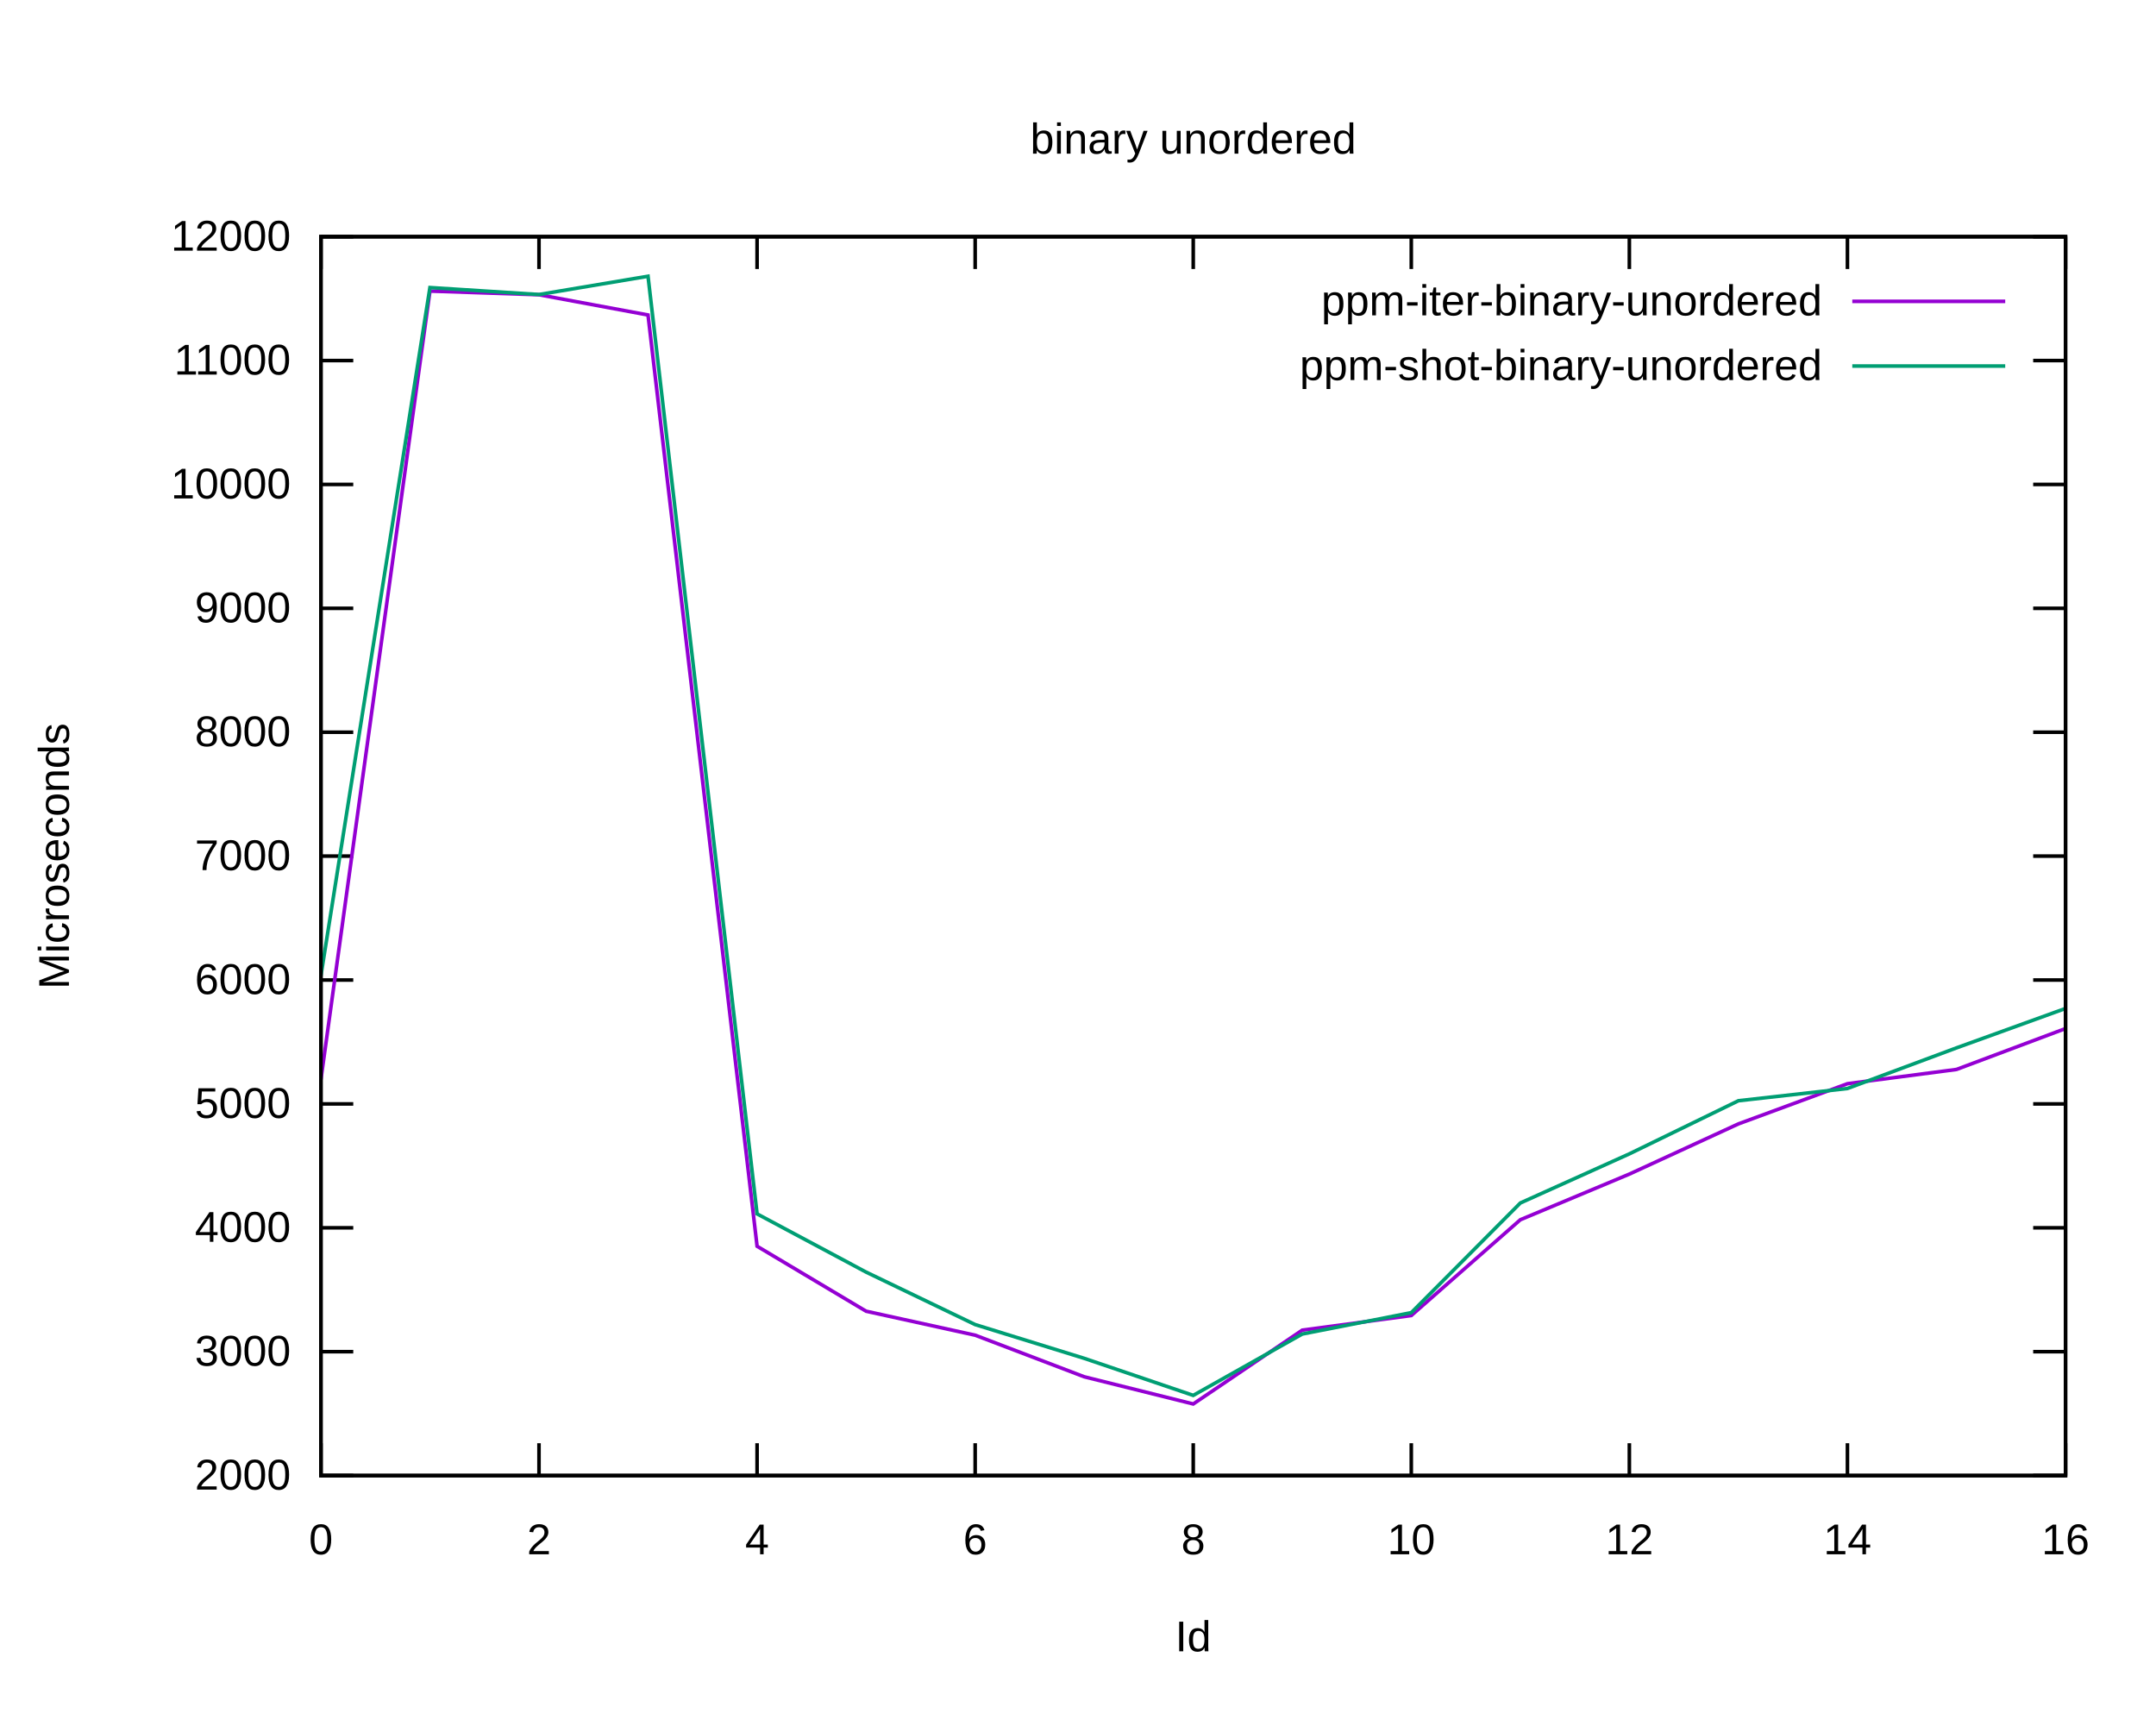
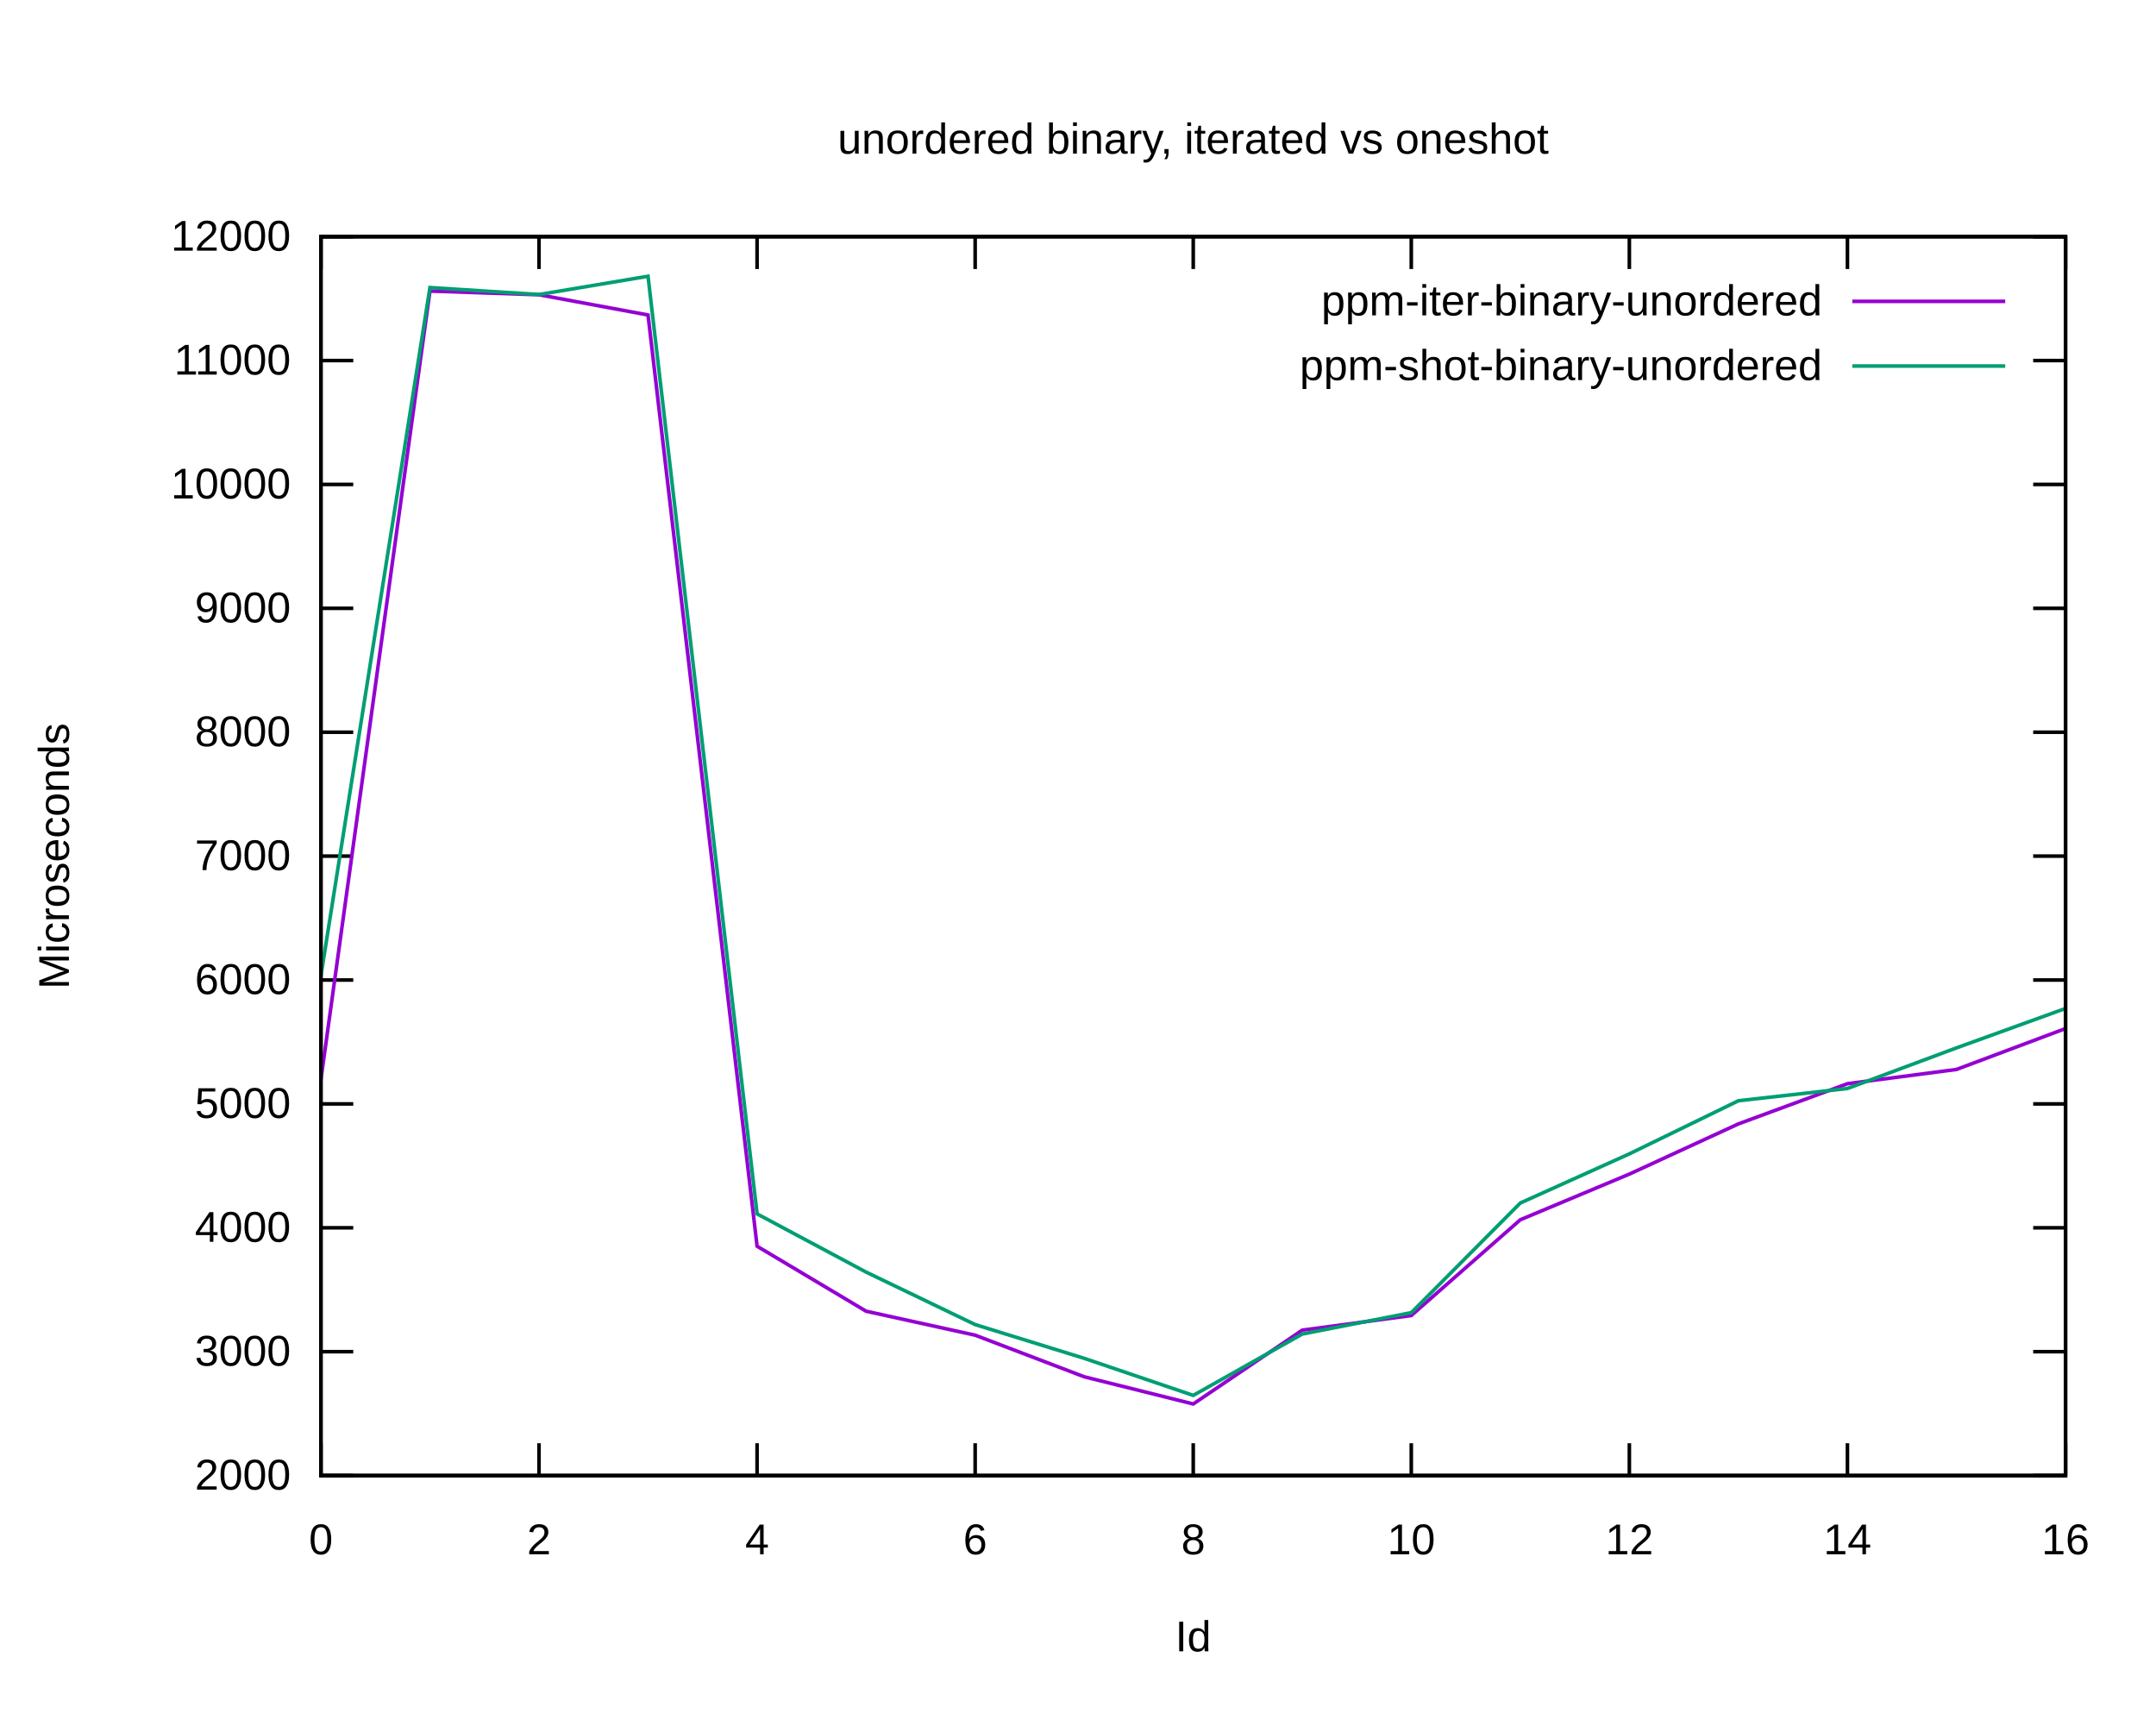
<svg xmlns="http://www.w3.org/2000/svg" xmlns:xlink="http://www.w3.org/1999/xlink" viewBox="0 0 600 480">
  <g id="gnuplot_canvas">
    <rect x="0" y="0" width="600" height="480" fill="none" />
    <defs>
      <circle id="gpDot" r="0.5" stroke-width="0.5" stroke="currentColor" />
      <path id="gpPt0" stroke-width="0.222" stroke="currentColor" d="M-1,0 h2 M0,-1 v2" />
      <path id="gpPt1" stroke-width="0.222" stroke="currentColor" d="M-1,-1 L1,1 M1,-1 L-1,1" />
      <path id="gpPt2" stroke-width="0.222" stroke="currentColor" d="M-1,0 L1,0 M0,-1 L0,1 M-1,-1 L1,1 M-1,1 L1,-1" />
      <rect id="gpPt3" stroke-width="0.222" stroke="currentColor" x="-1" y="-1" width="2" height="2" />
      <rect id="gpPt4" stroke-width="0.222" stroke="currentColor" fill="currentColor" x="-1" y="-1" width="2" height="2" />
      <circle id="gpPt5" stroke-width="0.222" stroke="currentColor" cx="0" cy="0" r="1" />
      <use xlink:href="#gpPt5" id="gpPt6" fill="currentColor" stroke="none" />
      <path id="gpPt7" stroke-width="0.222" stroke="currentColor" d="M0,-1.33 L-1.33,0.67 L1.33,0.67 z" />
      <use xlink:href="#gpPt7" id="gpPt8" fill="currentColor" stroke="none" />
      <use xlink:href="#gpPt7" id="gpPt9" stroke="currentColor" transform="rotate(180)" />
      <use xlink:href="#gpPt9" id="gpPt10" fill="currentColor" stroke="none" />
      <use xlink:href="#gpPt3" id="gpPt11" stroke="currentColor" transform="rotate(45)" />
      <use xlink:href="#gpPt11" id="gpPt12" fill="currentColor" stroke="none" />
      <path id="gpPt13" stroke-width="0.222" stroke="currentColor" d="M0,1.330 L1.265,0.411 L0.782,-1.067 L-0.782,-1.076 L-1.265,0.411 z" />
      <use xlink:href="#gpPt13" id="gpPt14" fill="currentColor" stroke="none" />
      <filter id="textbox" filterUnits="objectBoundingBox" x="0" y="0" height="1" width="1">
        <feFlood flood-color="white" flood-opacity="1" result="bgnd" />
        <feComposite in="SourceGraphic" in2="bgnd" operator="atop" />
      </filter>
      <filter id="greybox" filterUnits="objectBoundingBox" x="0" y="0" height="1" width="1">
        <feFlood flood-color="lightgrey" flood-opacity="1" result="grey" />
        <feComposite in="SourceGraphic" in2="grey" operator="atop" />
      </filter>
    </defs>
-     <g fill="none" color="white" stroke="black" stroke-width="1.00" stroke-linecap="butt" stroke-linejoin="miter">
+     <g fill="none" color="white" stroke="currentColor" stroke-width="1.00" stroke-linecap="butt" stroke-linejoin="miter">
</g>
    <g fill="none" color="black" stroke="currentColor" stroke-width="1.00" stroke-linecap="butt" stroke-linejoin="miter">
      <path stroke="black" d="M89.31,410.56 L98.31,410.56 M574.82,410.56 L565.82,410.56  " />
      <g transform="translate(80.92,414.46)" stroke="none" fill="black" font-family="Arial" font-size="12.00" text-anchor="end">
        <text>
          <tspan font-family="Arial"> 2000</tspan>
        </text>
      </g>
    </g>
    <g fill="none" color="black" stroke="currentColor" stroke-width="1.00" stroke-linecap="butt" stroke-linejoin="miter">
      <path stroke="black" d="M89.31,376.09 L98.31,376.09 M574.82,376.09 L565.82,376.09  " />
      <g transform="translate(80.92,379.99)" stroke="none" fill="black" font-family="Arial" font-size="12.00" text-anchor="end">
        <text>
          <tspan font-family="Arial"> 3000</tspan>
        </text>
      </g>
    </g>
    <g fill="none" color="black" stroke="currentColor" stroke-width="1.00" stroke-linecap="butt" stroke-linejoin="miter">
      <path stroke="black" d="M89.31,341.62 L98.31,341.62 M574.82,341.62 L565.82,341.62  " />
      <g transform="translate(80.92,345.52)" stroke="none" fill="black" font-family="Arial" font-size="12.00" text-anchor="end">
        <text>
          <tspan font-family="Arial"> 4000</tspan>
        </text>
      </g>
    </g>
    <g fill="none" color="black" stroke="currentColor" stroke-width="1.00" stroke-linecap="butt" stroke-linejoin="miter">
      <path stroke="black" d="M89.31,307.15 L98.31,307.15 M574.82,307.15 L565.82,307.15  " />
      <g transform="translate(80.92,311.05)" stroke="none" fill="black" font-family="Arial" font-size="12.00" text-anchor="end">
        <text>
          <tspan font-family="Arial"> 5000</tspan>
        </text>
      </g>
    </g>
    <g fill="none" color="black" stroke="currentColor" stroke-width="1.00" stroke-linecap="butt" stroke-linejoin="miter">
      <path stroke="black" d="M89.31,272.68 L98.31,272.68 M574.82,272.68 L565.82,272.68  " />
      <g transform="translate(80.92,276.58)" stroke="none" fill="black" font-family="Arial" font-size="12.00" text-anchor="end">
        <text>
          <tspan font-family="Arial"> 6000</tspan>
        </text>
      </g>
    </g>
    <g fill="none" color="black" stroke="currentColor" stroke-width="1.00" stroke-linecap="butt" stroke-linejoin="miter">
      <path stroke="black" d="M89.31,238.20 L98.31,238.20 M574.82,238.20 L565.82,238.20  " />
      <g transform="translate(80.92,242.10)" stroke="none" fill="black" font-family="Arial" font-size="12.00" text-anchor="end">
        <text>
          <tspan font-family="Arial"> 7000</tspan>
        </text>
      </g>
    </g>
    <g fill="none" color="black" stroke="currentColor" stroke-width="1.00" stroke-linecap="butt" stroke-linejoin="miter">
      <path stroke="black" d="M89.31,203.73 L98.31,203.73 M574.82,203.73 L565.82,203.73  " />
      <g transform="translate(80.92,207.63)" stroke="none" fill="black" font-family="Arial" font-size="12.00" text-anchor="end">
        <text>
          <tspan font-family="Arial"> 8000</tspan>
        </text>
      </g>
    </g>
    <g fill="none" color="black" stroke="currentColor" stroke-width="1.00" stroke-linecap="butt" stroke-linejoin="miter">
      <path stroke="black" d="M89.31,169.26 L98.31,169.26 M574.82,169.26 L565.82,169.26  " />
      <g transform="translate(80.92,173.16)" stroke="none" fill="black" font-family="Arial" font-size="12.00" text-anchor="end">
        <text>
          <tspan font-family="Arial"> 9000</tspan>
        </text>
      </g>
    </g>
    <g fill="none" color="black" stroke="currentColor" stroke-width="1.00" stroke-linecap="butt" stroke-linejoin="miter">
      <path stroke="black" d="M89.31,134.79 L98.31,134.79 M574.82,134.79 L565.82,134.79  " />
      <g transform="translate(80.92,138.69)" stroke="none" fill="black" font-family="Arial" font-size="12.00" text-anchor="end">
        <text>
          <tspan font-family="Arial"> 10000</tspan>
        </text>
      </g>
    </g>
    <g fill="none" color="black" stroke="currentColor" stroke-width="1.00" stroke-linecap="butt" stroke-linejoin="miter">
      <path stroke="black" d="M89.31,100.32 L98.31,100.32 M574.82,100.32 L565.82,100.32  " />
      <g transform="translate(80.92,104.22)" stroke="none" fill="black" font-family="Arial" font-size="12.00" text-anchor="end">
        <text>
          <tspan font-family="Arial"> 11000</tspan>
        </text>
      </g>
    </g>
    <g fill="none" color="black" stroke="currentColor" stroke-width="1.00" stroke-linecap="butt" stroke-linejoin="miter">
      <path stroke="black" d="M89.31,65.85 L98.31,65.85 M574.82,65.85 L565.82,65.85  " />
      <g transform="translate(80.92,69.75)" stroke="none" fill="black" font-family="Arial" font-size="12.00" text-anchor="end">
        <text>
          <tspan font-family="Arial"> 12000</tspan>
        </text>
      </g>
    </g>
    <g fill="none" color="black" stroke="currentColor" stroke-width="1.00" stroke-linecap="butt" stroke-linejoin="miter">
      <path stroke="black" d="M89.31,410.56 L89.31,401.56 M89.31,65.85 L89.31,74.85  " />
      <g transform="translate(89.31,432.46)" stroke="none" fill="black" font-family="Arial" font-size="12.00" text-anchor="middle">
        <text>
          <tspan font-family="Arial"> 0</tspan>
        </text>
      </g>
    </g>
    <g fill="none" color="black" stroke="currentColor" stroke-width="1.00" stroke-linecap="butt" stroke-linejoin="miter">
      <path stroke="black" d="M150.00,410.56 L150.00,401.56 M150.00,65.85 L150.00,74.85  " />
      <g transform="translate(150.00,432.46)" stroke="none" fill="black" font-family="Arial" font-size="12.00" text-anchor="middle">
        <text>
          <tspan font-family="Arial"> 2</tspan>
        </text>
      </g>
    </g>
    <g fill="none" color="black" stroke="currentColor" stroke-width="1.00" stroke-linecap="butt" stroke-linejoin="miter">
      <path stroke="black" d="M210.69,410.56 L210.69,401.56 M210.69,65.85 L210.69,74.85  " />
      <g transform="translate(210.69,432.46)" stroke="none" fill="black" font-family="Arial" font-size="12.00" text-anchor="middle">
        <text>
          <tspan font-family="Arial"> 4</tspan>
        </text>
      </g>
    </g>
    <g fill="none" color="black" stroke="currentColor" stroke-width="1.00" stroke-linecap="butt" stroke-linejoin="miter">
      <path stroke="black" d="M271.38,410.56 L271.38,401.56 M271.38,65.85 L271.38,74.85  " />
      <g transform="translate(271.38,432.46)" stroke="none" fill="black" font-family="Arial" font-size="12.00" text-anchor="middle">
        <text>
          <tspan font-family="Arial"> 6</tspan>
        </text>
      </g>
    </g>
    <g fill="none" color="black" stroke="currentColor" stroke-width="1.00" stroke-linecap="butt" stroke-linejoin="miter">
      <path stroke="black" d="M332.07,410.56 L332.07,401.56 M332.07,65.85 L332.07,74.85  " />
      <g transform="translate(332.07,432.46)" stroke="none" fill="black" font-family="Arial" font-size="12.00" text-anchor="middle">
        <text>
          <tspan font-family="Arial"> 8</tspan>
        </text>
      </g>
    </g>
    <g fill="none" color="black" stroke="currentColor" stroke-width="1.00" stroke-linecap="butt" stroke-linejoin="miter">
      <path stroke="black" d="M392.75,410.56 L392.75,401.56 M392.75,65.85 L392.75,74.85  " />
      <g transform="translate(392.75,432.46)" stroke="none" fill="black" font-family="Arial" font-size="12.00" text-anchor="middle">
        <text>
          <tspan font-family="Arial"> 10</tspan>
        </text>
      </g>
    </g>
    <g fill="none" color="black" stroke="currentColor" stroke-width="1.00" stroke-linecap="butt" stroke-linejoin="miter">
      <path stroke="black" d="M453.44,410.56 L453.44,401.56 M453.44,65.85 L453.44,74.85  " />
      <g transform="translate(453.44,432.46)" stroke="none" fill="black" font-family="Arial" font-size="12.00" text-anchor="middle">
        <text>
          <tspan font-family="Arial"> 12</tspan>
        </text>
      </g>
    </g>
    <g fill="none" color="black" stroke="currentColor" stroke-width="1.00" stroke-linecap="butt" stroke-linejoin="miter">
      <path stroke="black" d="M514.13,410.56 L514.13,401.56 M514.13,65.85 L514.13,74.85  " />
      <g transform="translate(514.13,432.46)" stroke="none" fill="black" font-family="Arial" font-size="12.00" text-anchor="middle">
        <text>
          <tspan font-family="Arial"> 14</tspan>
        </text>
      </g>
    </g>
    <g fill="none" color="black" stroke="currentColor" stroke-width="1.00" stroke-linecap="butt" stroke-linejoin="miter">
      <path stroke="black" d="M574.82,410.56 L574.82,401.56 M574.82,65.85 L574.82,74.85  " />
      <g transform="translate(574.82,432.46)" stroke="none" fill="black" font-family="Arial" font-size="12.00" text-anchor="middle">
        <text>
          <tspan font-family="Arial"> 16</tspan>
        </text>
      </g>
    </g>
    <g fill="none" color="black" stroke="currentColor" stroke-width="1.00" stroke-linecap="butt" stroke-linejoin="miter">
</g>
    <g fill="none" color="black" stroke="currentColor" stroke-width="1.00" stroke-linecap="butt" stroke-linejoin="miter">
      <path stroke="black" d="M89.31,65.85 L89.31,410.56 L574.82,410.56 L574.82,65.85 L89.31,65.85 Z  " />
    </g>
    <g fill="none" color="black" stroke="currentColor" stroke-width="1.00" stroke-linecap="butt" stroke-linejoin="miter">
      <g transform="translate(19.18,238.21) rotate(270)" stroke="none" fill="black" font-family="Arial" font-size="12.00" text-anchor="middle">
        <text>
          <tspan font-family="Arial">Microseconds</tspan>
        </text>
      </g>
    </g>
    <g fill="none" color="black" stroke="currentColor" stroke-width="1.00" stroke-linecap="butt" stroke-linejoin="miter">
      <g transform="translate(332.06,459.46)" stroke="none" fill="black" font-family="Arial" font-size="12.00" text-anchor="middle">
        <text>
          <tspan font-family="Arial">Id</tspan>
        </text>
      </g>
    </g>
    <g fill="none" color="black" stroke="currentColor" stroke-width="1.00" stroke-linecap="butt" stroke-linejoin="miter">
</g>
    <g id="gnuplot_plot_1">
      <g fill="none" color="black" stroke="currentColor" stroke-width="1.00" stroke-linecap="butt" stroke-linejoin="miter">
        <g transform="translate(507.09,87.75)" stroke="none" fill="black" font-family="Arial" font-size="12.00" text-anchor="end">
          <text>
            <tspan font-family="Arial">ppm-iter-binary-unordered</tspan>
          </text>
        </g>
      </g>
      <g fill="none" color="black" stroke="currentColor" stroke-width="1.00" stroke-linecap="butt" stroke-linejoin="miter">
        <path stroke="rgb(148,   0, 211)" d="M515.48,83.85 L558.04,83.85 M89.31,300.35 L119.65,80.99 L150.00,82.01 L180.34,87.64 L210.69,346.75 L241.03,364.83   L271.38,371.50 L301.72,383.07 L332.07,390.64 L362.41,370.10 L392.75,366.03 L423.10,339.38 L453.44,326.68 L483.79,312.71   L514.13,301.53 L544.48,297.56 L574.82,286.18  " />
      </g>
    </g>
    <g id="gnuplot_plot_2">
      <g fill="none" color="black" stroke="currentColor" stroke-width="1.00" stroke-linecap="butt" stroke-linejoin="miter">
        <g transform="translate(507.09,105.75)" stroke="none" fill="black" font-family="Arial" font-size="12.00" text-anchor="end">
          <text>
            <tspan font-family="Arial">ppm-shot-binary-unordered</tspan>
          </text>
        </g>
      </g>
      <g fill="none" color="black" stroke="currentColor" stroke-width="1.00" stroke-linecap="butt" stroke-linejoin="miter">
        <path stroke="rgb(  0, 158, 115)" d="M515.48,101.85 L558.04,101.85 M89.31,271.47 L119.65,80.01 L150.00,81.95 L180.34,76.86 L210.69,337.75 L241.03,353.95   L271.38,368.55 L301.72,377.94 L332.07,388.25 L362.41,371.18 L392.75,365.23 L423.10,334.72 L453.44,321.05 L483.79,306.27   L514.13,302.86 L544.48,291.56 L574.82,280.59  " />
      </g>
    </g>
    <g fill="none" color="white" stroke="rgb(  0, 158, 115)" stroke-width="2.00" stroke-linecap="butt" stroke-linejoin="miter">
</g>
    <g fill="none" color="black" stroke="currentColor" stroke-width="2.00" stroke-linecap="butt" stroke-linejoin="miter">
</g>
    <g fill="none" color="black" stroke="black" stroke-width="1.00" stroke-linecap="butt" stroke-linejoin="miter">
</g>
    <g fill="none" color="black" stroke="currentColor" stroke-width="1.00" stroke-linecap="butt" stroke-linejoin="miter">
      <path stroke="black" d="M89.31,65.85 L89.31,410.56 L574.82,410.56 L574.82,65.85 L89.31,65.85 Z  " />
    </g>
    <g fill="none" color="black" stroke="currentColor" stroke-width="1.00" stroke-linecap="butt" stroke-linejoin="miter">
      <g transform="translate(332.06,42.75)" stroke="none" fill="black" font-family="Arial" font-size="12.00" text-anchor="middle">
        <text>
-           <tspan font-family="Arial">binary unordered</tspan>
+           <tspan font-family="Arial">unordered binary, iterated vs oneshot</tspan>
        </text>
      </g>
    </g>
    <g fill="none" color="black" stroke="currentColor" stroke-width="1.00" stroke-linecap="butt" stroke-linejoin="miter">
</g>
  </g>
</svg>
